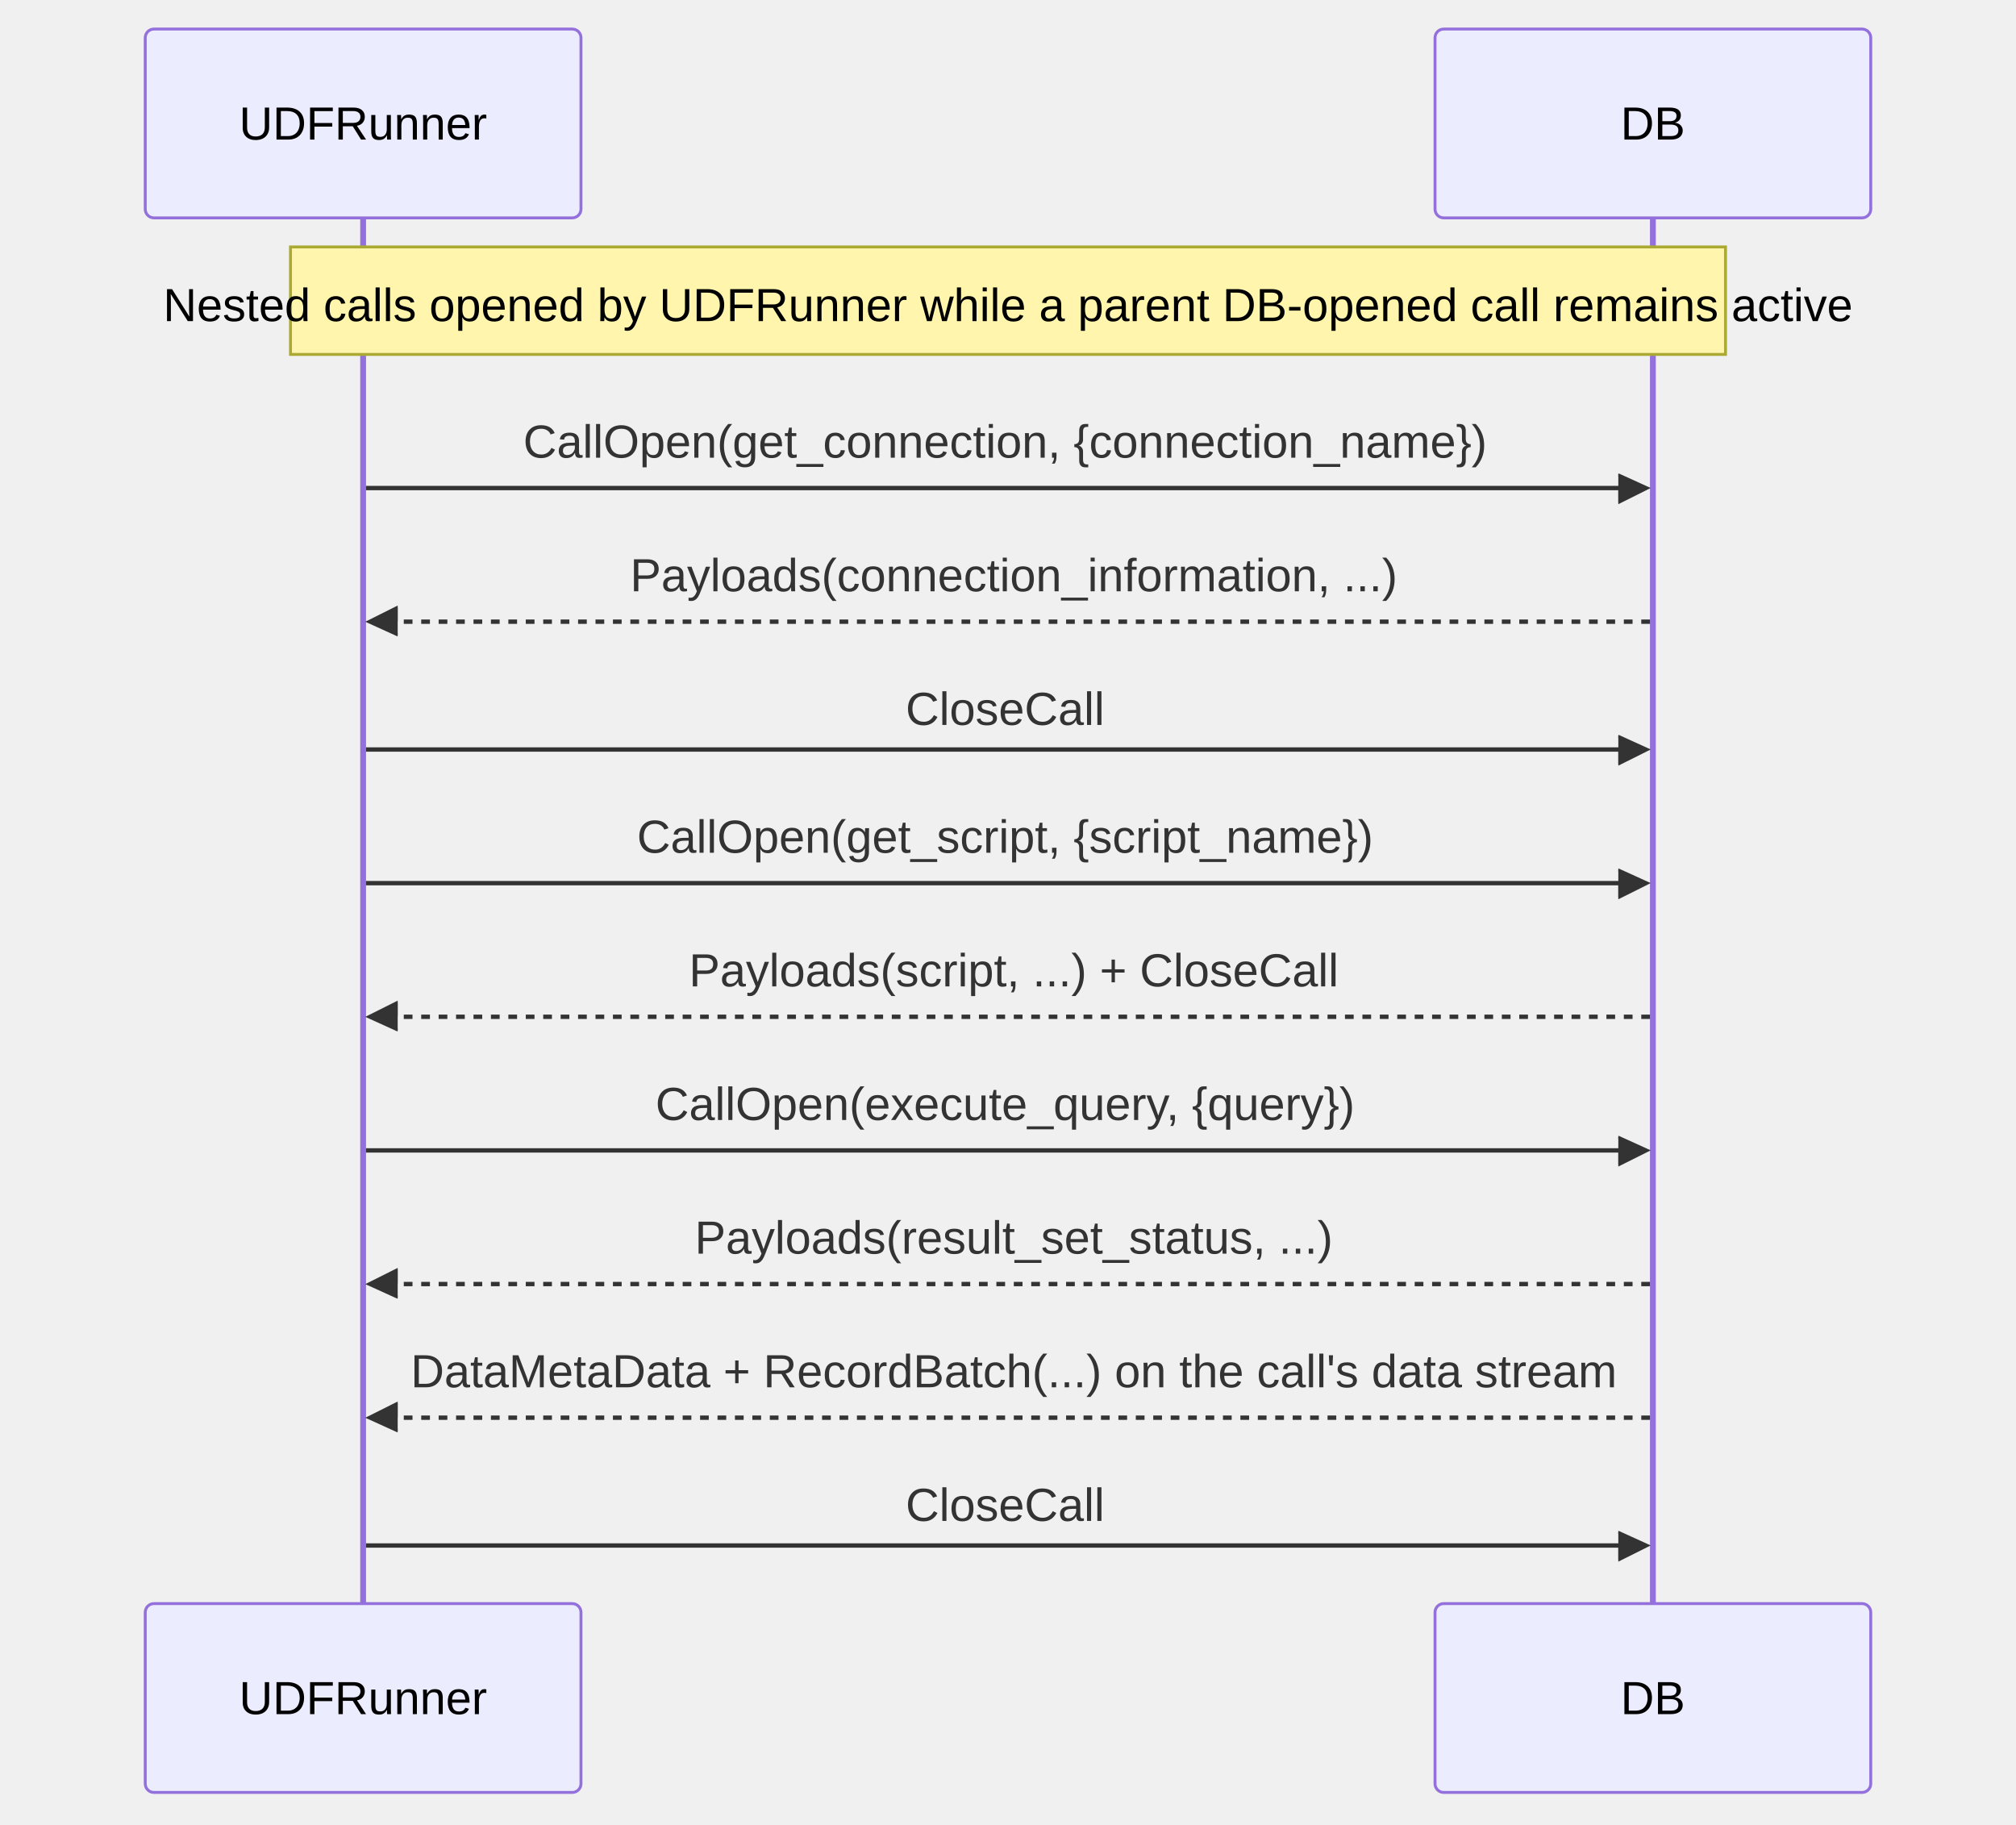
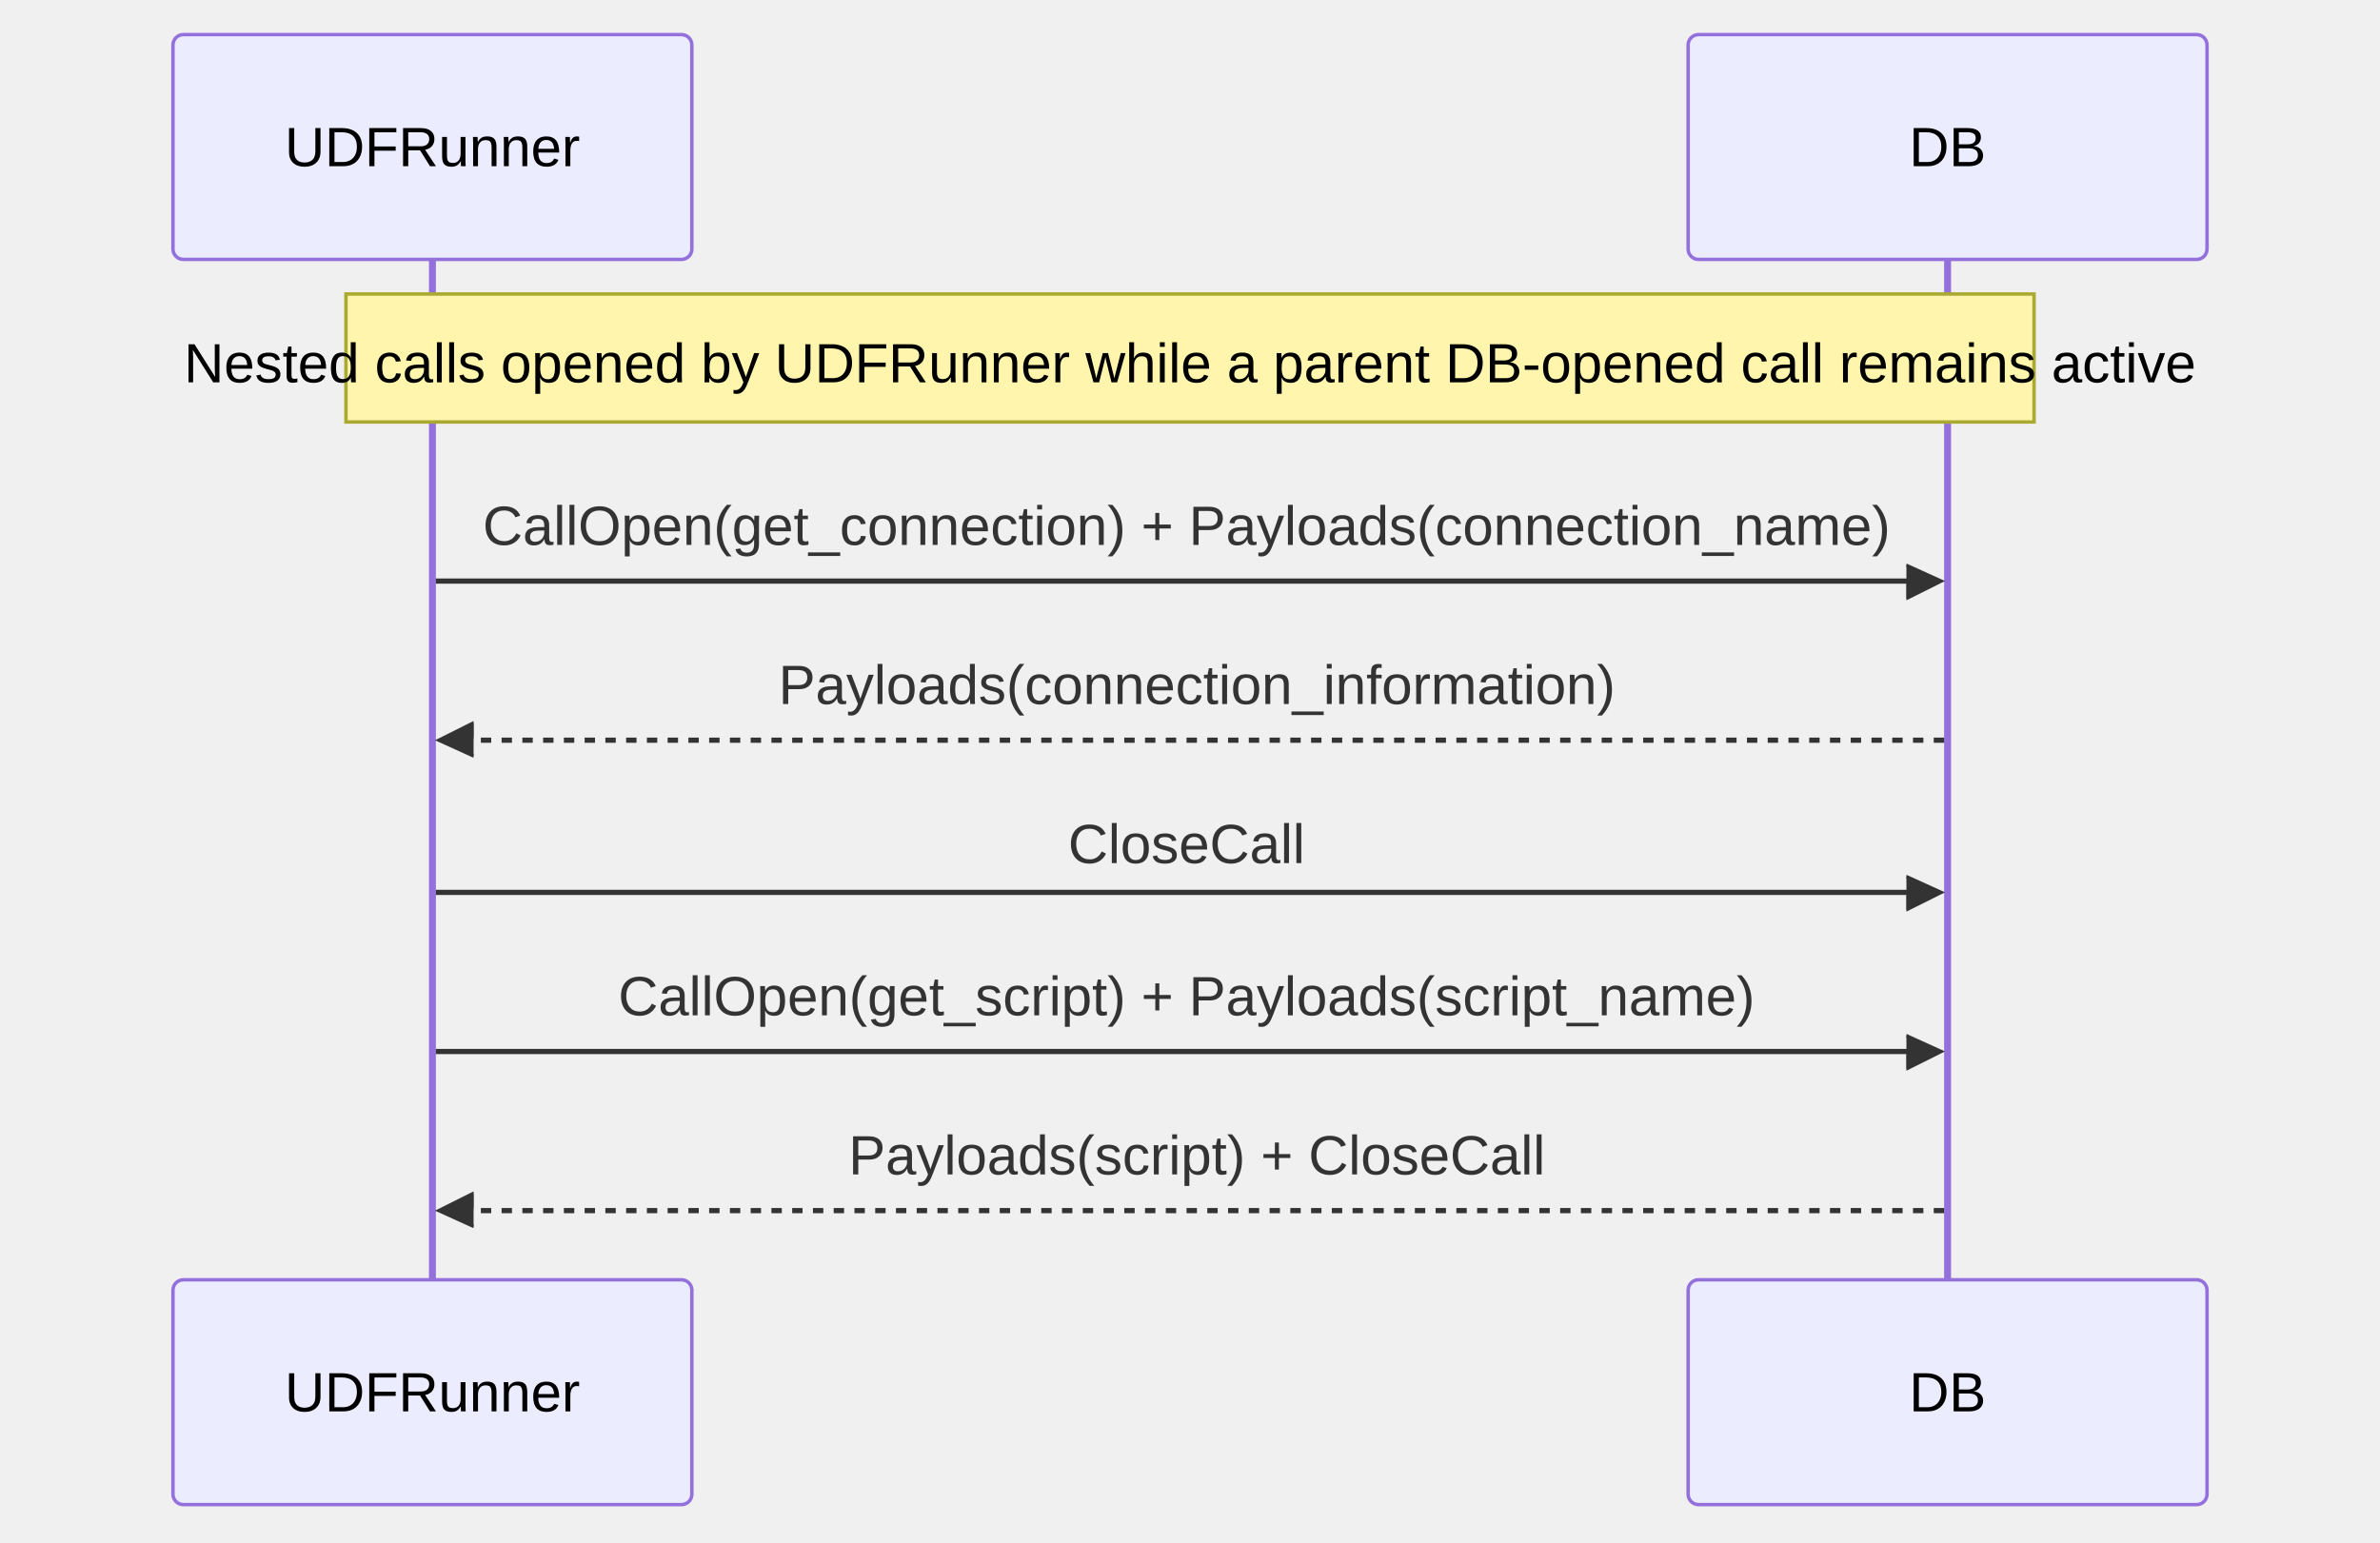
- <svg xmlns="http://www.w3.org/2000/svg" id="my-svg" width="100%" style="max-width: 694px; background-color: white;" viewBox="-50 -10 694 628" role="graphics-document document" aria-roledescription="sequence">
+ <svg xmlns="http://www.w3.org/2000/svg" id="my-svg" width="100%" style="max-width: 688px; background-color: white;" viewBox="-50 -10 688 446" role="graphics-document document" aria-roledescription="sequence">
  <g>
-     <rect x="444" y="542" fill="#eaeaea" stroke="#666" width="150" height="65" name="DB" rx="3" ry="3" class="actor actor-bottom" />
-     <text x="519" y="574.5" dominant-baseline="central" alignment-baseline="central" class="actor actor-box" style="text-anchor: middle; font-size: 16px; font-weight: 400;">
-       <tspan x="519" dy="0">DB</tspan>
+     <rect x="438" y="360" fill="#eaeaea" stroke="#666" width="150" height="65" name="DB" rx="3" ry="3" class="actor actor-bottom" />
+     <text x="513" y="392.5" dominant-baseline="central" alignment-baseline="central" class="actor actor-box" style="text-anchor: middle; font-size: 16px; font-weight: 400;">
+       <tspan x="513" dy="0">DB</tspan>
    </text>
  </g>
  <g>
-     <rect x="0" y="542" fill="#eaeaea" stroke="#666" width="150" height="65" name="UDFRunner" rx="3" ry="3" class="actor actor-bottom" />
-     <text x="75" y="574.5" dominant-baseline="central" alignment-baseline="central" class="actor actor-box" style="text-anchor: middle; font-size: 16px; font-weight: 400;">
+     <rect x="0" y="360" fill="#eaeaea" stroke="#666" width="150" height="65" name="UDFRunner" rx="3" ry="3" class="actor actor-bottom" />
+     <text x="75" y="392.5" dominant-baseline="central" alignment-baseline="central" class="actor actor-box" style="text-anchor: middle; font-size: 16px; font-weight: 400;">
      <tspan x="75" dy="0">UDFRunner</tspan>
    </text>
  </g>
  <g>
-     <line id="actor1" x1="519" y1="65" x2="519" y2="542" class="actor-line 200" stroke-width="0.5px" stroke="#999" name="DB" data-et="life-line" data-id="DB" />
+     <line id="actor1" x1="513" y1="65" x2="513" y2="360" class="actor-line 200" stroke-width="0.5px" stroke="#999" name="DB" data-et="life-line" data-id="DB" />
    <g id="root-1" data-et="participant" data-type="participant" data-id="DB">
-       <rect x="444" y="0" fill="#eaeaea" stroke="#666" width="150" height="65" name="DB" rx="3" ry="3" class="actor actor-top" />
-       <text x="519" y="32.5" dominant-baseline="central" alignment-baseline="central" class="actor actor-box" style="text-anchor: middle; font-size: 16px; font-weight: 400;">
-         <tspan x="519" dy="0">DB</tspan>
+       <rect x="438" y="0" fill="#eaeaea" stroke="#666" width="150" height="65" name="DB" rx="3" ry="3" class="actor actor-top" />
+       <text x="513" y="32.5" dominant-baseline="central" alignment-baseline="central" class="actor actor-box" style="text-anchor: middle; font-size: 16px; font-weight: 400;">
+         <tspan x="513" dy="0">DB</tspan>
      </text>
    </g>
  </g>
  <g>
-     <line id="actor0" x1="75" y1="65" x2="75" y2="542" class="actor-line 200" stroke-width="0.5px" stroke="#999" name="UDFRunner" data-et="life-line" data-id="UDFRunner" />
+     <line id="actor0" x1="75" y1="65" x2="75" y2="360" class="actor-line 200" stroke-width="0.5px" stroke="#999" name="UDFRunner" data-et="life-line" data-id="UDFRunner" />
    <g id="root-0" data-et="participant" data-type="participant" data-id="UDFRunner">
      <rect x="0" y="0" fill="#eaeaea" stroke="#666" width="150" height="65" name="UDFRunner" rx="3" ry="3" class="actor actor-top" />
      <text x="75" y="32.5" dominant-baseline="central" alignment-baseline="central" class="actor actor-box" style="text-anchor: middle; font-size: 16px; font-weight: 400;">
        <tspan x="75" dy="0">UDFRunner</tspan>
      </text>
    </g>
  </g>
  <style>#my-svg{font-family:"trebuchet ms",verdana,arial,sans-serif;font-size:16px;fill:#333;}@keyframes edge-animation-frame{from{stroke-dashoffset:0;}}@keyframes dash{to{stroke-dashoffset:0;}}#my-svg .edge-animation-slow{stroke-dasharray:9,5!important;stroke-dashoffset:900;animation:dash 50s linear infinite;stroke-linecap:round;}#my-svg .edge-animation-fast{stroke-dasharray:9,5!important;stroke-dashoffset:900;animation:dash 20s linear infinite;stroke-linecap:round;}#my-svg .error-icon{fill:#552222;}#my-svg .error-text{fill:#552222;stroke:#552222;}#my-svg .edge-thickness-normal{stroke-width:1px;}#my-svg .edge-thickness-thick{stroke-width:3.5px;}#my-svg .edge-pattern-solid{stroke-dasharray:0;}#my-svg .edge-thickness-invisible{stroke-width:0;fill:none;}#my-svg .edge-pattern-dashed{stroke-dasharray:3;}#my-svg .edge-pattern-dotted{stroke-dasharray:2;}#my-svg .marker{fill:#333333;stroke:#333333;}#my-svg .marker.cross{stroke:#333333;}#my-svg svg{font-family:"trebuchet ms",verdana,arial,sans-serif;font-size:16px;}#my-svg p{margin:0;}#my-svg .actor{stroke:#9370DB;fill:#ECECFF;stroke-width:1;}#my-svg rect.actor.outer-path[data-look="neo"]{filter:drop-shadow(1px 2px 2px rgba(185, 185, 185, 1));}#my-svg rect.note[data-look="neo"]{stroke:#aaaa33;fill:#fff5ad;filter:drop-shadow(1px 2px 2px rgba(185, 185, 185, 1));}#my-svg text.actor&gt;tspan{fill:black;stroke:none;}#my-svg .actor-line{stroke:#9370DB;}#my-svg .innerArc{stroke-width:1.5;stroke-dasharray:none;}#my-svg .messageLine0{stroke-width:1.5;stroke-dasharray:none;stroke:#333;}#my-svg .messageLine1{stroke-width:1.5;stroke-dasharray:2,2;stroke:#333;}#my-svg [id$="-arrowhead"] path{fill:#333;stroke:#333;}#my-svg .sequenceNumber{fill:white;}#my-svg [id$="-sequencenumber"]{fill:#333;}#my-svg [id$="-crosshead"] path{fill:#333;stroke:#333;}#my-svg .messageText{fill:#333;stroke:none;}#my-svg .labelBox{stroke:#9370DB;fill:#ECECFF;filter:none;}#my-svg .labelText,#my-svg .labelText&gt;tspan{fill:black;stroke:none;}#my-svg .loopText,#my-svg .loopText&gt;tspan{fill:black;stroke:none;}#my-svg .sectionTitle,#my-svg .sectionTitle&gt;tspan{fill:black;stroke:none;}#my-svg .loopLine{stroke-width:2px;stroke-dasharray:2,2;stroke:#9370DB;fill:#9370DB;}#my-svg .note{stroke:#aaaa33;fill:#fff5ad;}#my-svg .noteText,#my-svg .noteText&gt;tspan{fill:black;stroke:none;font-weight:normal;}#my-svg .activation0{fill:#f4f4f4;stroke:#666;}#my-svg .activation1{fill:#f4f4f4;stroke:#666;}#my-svg .activation2{fill:#f4f4f4;stroke:#666;}#my-svg .actorPopupMenu{position:absolute;}#my-svg .actorPopupMenuPanel{position:absolute;fill:#ECECFF;box-shadow:0px 8px 16px 0px rgba(0,0,0,0.2);filter:drop-shadow(3px 5px 2px rgb(0 0 0 / 0.4));}#my-svg .actor-man circle,#my-svg line{fill:#ECECFF;stroke-width:2px;}#my-svg g rect.rect{filter:drop-shadow(1px 2px 2px rgba(185, 185, 185, 1));stroke:#9370DB;}#my-svg .node .neo-node{stroke:#9370DB;}#my-svg [data-look="neo"].node rect,#my-svg [data-look="neo"].cluster rect,#my-svg [data-look="neo"].node polygon{stroke:#9370DB;filter:drop-shadow(1px 2px 2px rgba(185, 185, 185, 1));}#my-svg [data-look="neo"].node path{stroke:#9370DB;stroke-width:1px;}#my-svg [data-look="neo"].node .outer-path{filter:drop-shadow(1px 2px 2px rgba(185, 185, 185, 1));}#my-svg [data-look="neo"].node .neo-line path{stroke:#9370DB;filter:none;}#my-svg [data-look="neo"].node circle{stroke:#9370DB;filter:drop-shadow(1px 2px 2px rgba(185, 185, 185, 1));}#my-svg [data-look="neo"].node circle .state-start{fill:#000000;}#my-svg [data-look="neo"].icon-shape .icon{fill:#9370DB;filter:drop-shadow(1px 2px 2px rgba(185, 185, 185, 1));}#my-svg [data-look="neo"].icon-shape .icon-neo path{stroke:#9370DB;filter:drop-shadow(1px 2px 2px rgba(185, 185, 185, 1));}#my-svg :root{--mermaid-font-family:"trebuchet ms",verdana,arial,sans-serif;}</style>
  <g />
  <defs>
    <symbol id="my-svg-computer" width="24" height="24">
      <path transform="scale(.5)" d="M2 2v13h20v-13h-20zm18 11h-16v-9h16v9zm-10.228 6l.466-1h3.524l.467 1h-4.457zm14.228 3h-24l2-6h2.104l-1.33 4h18.45l-1.297-4h2.073l2 6zm-5-10h-14v-7h14v7z" />
    </symbol>
  </defs>
  <defs>
    <symbol id="my-svg-database" fill-rule="evenodd" clip-rule="evenodd">
      <path transform="scale(.5)" d="M12.258.001l.256.004.255.005.253.008.251.01.249.012.247.015.246.016.242.019.241.02.239.023.236.024.233.027.231.028.229.031.225.032.223.034.22.036.217.038.214.04.211.041.208.043.205.045.201.046.198.048.194.05.191.051.187.053.183.054.18.056.175.057.172.059.168.06.163.061.16.063.155.064.15.066.074.033.073.033.071.034.07.034.069.035.068.035.067.035.066.035.064.036.064.036.062.036.06.036.06.037.058.037.058.037.055.038.055.038.053.038.052.038.051.039.05.039.048.039.047.039.045.04.044.04.043.04.041.04.04.041.039.041.037.041.036.041.034.041.033.042.032.042.03.042.029.042.027.042.026.043.024.043.023.043.021.043.02.043.018.044.017.043.015.044.013.044.012.044.011.045.009.044.007.045.006.045.004.045.002.045.001.045v17l-.001.045-.002.045-.004.045-.006.045-.007.045-.009.044-.011.045-.012.044-.013.044-.015.044-.017.043-.018.044-.02.043-.021.043-.023.043-.024.043-.026.043-.027.042-.029.042-.03.042-.032.042-.033.042-.034.041-.036.041-.037.041-.039.041-.04.041-.041.04-.043.04-.044.04-.045.04-.047.039-.048.039-.05.039-.051.039-.052.038-.053.038-.055.038-.055.038-.058.037-.058.037-.06.037-.06.036-.062.036-.064.036-.064.036-.066.035-.067.035-.068.035-.069.035-.07.034-.071.034-.073.033-.074.033-.15.066-.155.064-.16.063-.163.061-.168.06-.172.059-.175.057-.18.056-.183.054-.187.053-.191.051-.194.05-.198.048-.201.046-.205.045-.208.043-.211.041-.214.04-.217.038-.22.036-.223.034-.225.032-.229.031-.231.028-.233.027-.236.024-.239.023-.241.02-.242.019-.246.016-.247.015-.249.012-.251.01-.253.008-.255.005-.256.004-.258.001-.258-.001-.256-.004-.255-.005-.253-.008-.251-.01-.249-.012-.247-.015-.245-.016-.243-.019-.241-.02-.238-.023-.236-.024-.234-.027-.231-.028-.228-.031-.226-.032-.223-.034-.22-.036-.217-.038-.214-.04-.211-.041-.208-.043-.204-.045-.201-.046-.198-.048-.195-.05-.19-.051-.187-.053-.184-.054-.179-.056-.176-.057-.172-.059-.167-.06-.164-.061-.159-.063-.155-.064-.151-.066-.074-.033-.072-.033-.072-.034-.07-.034-.069-.035-.068-.035-.067-.035-.066-.035-.064-.036-.063-.036-.062-.036-.061-.036-.06-.037-.058-.037-.057-.037-.056-.038-.055-.038-.053-.038-.052-.038-.051-.039-.049-.039-.049-.039-.046-.039-.046-.04-.044-.04-.043-.04-.041-.04-.04-.041-.039-.041-.037-.041-.036-.041-.034-.041-.033-.042-.032-.042-.03-.042-.029-.042-.027-.042-.026-.043-.024-.043-.023-.043-.021-.043-.02-.043-.018-.044-.017-.043-.015-.044-.013-.044-.012-.044-.011-.045-.009-.044-.007-.045-.006-.045-.004-.045-.002-.045-.001-.045v-17l.001-.045.002-.045.004-.045.006-.045.007-.045.009-.044.011-.045.012-.044.013-.044.015-.044.017-.043.018-.044.02-.043.021-.043.023-.043.024-.043.026-.043.027-.042.029-.042.03-.042.032-.042.033-.042.034-.041.036-.041.037-.041.039-.041.04-.041.041-.04.043-.04.044-.04.046-.04.046-.039.049-.039.049-.039.051-.039.052-.038.053-.038.055-.038.056-.038.057-.037.058-.037.06-.037.061-.036.062-.036.063-.036.064-.036.066-.035.067-.035.068-.035.069-.035.07-.034.072-.034.072-.033.074-.033.151-.066.155-.064.159-.063.164-.061.167-.06.172-.059.176-.057.179-.056.184-.054.187-.053.19-.051.195-.05.198-.048.201-.046.204-.045.208-.043.211-.041.214-.04.217-.038.22-.036.223-.034.226-.032.228-.031.231-.028.234-.027.236-.024.238-.023.241-.02.243-.019.245-.016.247-.015.249-.012.251-.01.253-.008.255-.005.256-.004.258-.001.258.001zm-9.258 20.499v.01l.001.021.003.021.004.022.005.021.006.022.007.022.009.023.01.022.011.023.012.023.013.023.015.023.016.024.017.023.018.024.019.024.021.024.022.025.023.024.024.025.052.049.056.05.061.051.066.051.07.051.075.051.079.052.084.052.088.052.092.052.097.052.102.051.105.052.11.052.114.051.119.051.123.051.127.05.131.05.135.05.139.048.144.049.147.047.152.047.155.047.16.045.163.045.167.043.171.043.176.041.178.041.183.039.187.039.19.037.194.035.197.035.202.033.204.031.209.03.212.029.216.027.219.025.222.024.226.021.23.02.233.018.236.016.24.015.243.012.246.01.249.008.253.005.256.004.259.001.26-.001.257-.004.254-.005.25-.008.247-.011.244-.012.241-.014.237-.016.233-.018.231-.021.226-.021.224-.024.22-.026.216-.027.212-.028.21-.031.205-.031.202-.034.198-.034.194-.036.191-.037.187-.039.183-.04.179-.04.175-.042.172-.043.168-.044.163-.045.16-.046.155-.046.152-.047.148-.048.143-.049.139-.049.136-.05.131-.05.126-.05.123-.051.118-.052.114-.051.11-.052.106-.052.101-.052.096-.052.092-.052.088-.053.083-.051.079-.052.074-.052.07-.051.065-.051.06-.051.056-.05.051-.05.023-.024.023-.025.021-.024.02-.024.019-.024.018-.024.017-.024.015-.023.014-.024.013-.023.012-.023.01-.023.01-.022.008-.022.006-.022.006-.022.004-.022.004-.021.001-.021.001-.021v-4.127l-.077.055-.08.053-.083.054-.085.053-.087.052-.09.052-.093.051-.095.05-.097.05-.1.049-.102.049-.105.048-.106.047-.109.047-.111.046-.114.045-.115.045-.118.044-.12.043-.122.042-.124.042-.126.041-.128.04-.13.04-.132.038-.134.038-.135.037-.138.037-.139.035-.142.035-.143.034-.144.033-.147.032-.148.031-.15.03-.151.03-.153.029-.154.027-.156.027-.158.026-.159.025-.161.024-.162.023-.163.022-.165.021-.166.02-.167.019-.169.018-.169.017-.171.016-.173.015-.173.014-.175.013-.175.012-.177.011-.178.01-.179.008-.179.008-.181.006-.182.005-.182.004-.184.003-.184.002h-.37l-.184-.002-.184-.003-.182-.004-.182-.005-.181-.006-.179-.008-.179-.008-.178-.01-.176-.011-.176-.012-.175-.013-.173-.014-.172-.015-.171-.016-.17-.017-.169-.018-.167-.019-.166-.02-.165-.021-.163-.022-.162-.023-.161-.024-.159-.025-.157-.026-.156-.027-.155-.027-.153-.029-.151-.03-.15-.03-.148-.031-.146-.032-.145-.033-.143-.034-.141-.035-.14-.035-.137-.037-.136-.037-.134-.038-.132-.038-.13-.04-.128-.04-.126-.041-.124-.042-.122-.042-.12-.044-.117-.043-.116-.045-.113-.045-.112-.046-.109-.047-.106-.047-.105-.048-.102-.049-.1-.049-.097-.05-.095-.05-.093-.052-.09-.051-.087-.052-.085-.053-.083-.054-.08-.054-.077-.054v4.127zm0-5.654v.011l.001.021.003.021.004.021.005.022.006.022.007.022.009.022.01.022.011.023.012.023.013.023.015.024.016.023.017.024.018.024.019.024.021.024.022.024.023.025.024.024.052.05.056.05.061.05.066.051.07.051.075.052.079.051.084.052.088.052.092.052.097.052.102.052.105.052.11.051.114.051.119.052.123.05.127.051.131.05.135.049.139.049.144.048.147.048.152.047.155.046.16.045.163.045.167.044.171.042.176.042.178.04.183.04.187.038.19.037.194.036.197.034.202.033.204.032.209.03.212.028.216.027.219.025.222.024.226.022.23.02.233.018.236.016.24.014.243.012.246.01.249.008.253.006.256.003.259.001.26-.001.257-.003.254-.006.25-.008.247-.01.244-.012.241-.015.237-.016.233-.018.231-.02.226-.022.224-.024.22-.025.216-.027.212-.029.21-.03.205-.032.202-.033.198-.035.194-.036.191-.037.187-.039.183-.039.179-.041.175-.042.172-.043.168-.044.163-.045.16-.045.155-.047.152-.047.148-.048.143-.048.139-.05.136-.049.131-.05.126-.051.123-.051.118-.051.114-.052.11-.052.106-.052.101-.052.096-.052.092-.052.088-.052.083-.052.079-.052.074-.051.07-.052.065-.051.06-.05.056-.051.051-.049.023-.025.023-.024.021-.025.02-.024.019-.024.018-.024.017-.024.015-.023.014-.023.013-.024.012-.022.01-.023.01-.023.008-.022.006-.022.006-.022.004-.021.004-.022.001-.021.001-.021v-4.139l-.077.054-.08.054-.083.054-.085.052-.087.053-.09.051-.093.051-.095.051-.097.05-.1.049-.102.049-.105.048-.106.047-.109.047-.111.046-.114.045-.115.044-.118.044-.12.044-.122.042-.124.042-.126.041-.128.04-.13.039-.132.039-.134.038-.135.037-.138.036-.139.036-.142.035-.143.033-.144.033-.147.033-.148.031-.15.03-.151.03-.153.028-.154.028-.156.027-.158.026-.159.025-.161.024-.162.023-.163.022-.165.021-.166.02-.167.019-.169.018-.169.017-.171.016-.173.015-.173.014-.175.013-.175.012-.177.011-.178.009-.179.009-.179.007-.181.007-.182.005-.182.004-.184.003-.184.002h-.37l-.184-.002-.184-.003-.182-.004-.182-.005-.181-.007-.179-.007-.179-.009-.178-.009-.176-.011-.176-.012-.175-.013-.173-.014-.172-.015-.171-.016-.17-.017-.169-.018-.167-.019-.166-.02-.165-.021-.163-.022-.162-.023-.161-.024-.159-.025-.157-.026-.156-.027-.155-.028-.153-.028-.151-.03-.15-.03-.148-.031-.146-.033-.145-.033-.143-.033-.141-.035-.14-.036-.137-.036-.136-.037-.134-.038-.132-.039-.13-.039-.128-.04-.126-.041-.124-.042-.122-.043-.12-.043-.117-.044-.116-.044-.113-.046-.112-.046-.109-.046-.106-.047-.105-.048-.102-.049-.1-.049-.097-.05-.095-.051-.093-.051-.09-.051-.087-.053-.085-.052-.083-.054-.08-.054-.077-.054v4.139zm0-5.666v.011l.001.02.003.022.004.021.005.022.006.021.007.022.009.023.01.022.011.023.012.023.013.023.015.023.016.024.017.024.018.023.019.024.021.025.022.024.023.024.024.025.052.05.056.05.061.05.066.051.07.051.075.052.079.051.084.052.088.052.092.052.097.052.102.052.105.051.11.052.114.051.119.051.123.051.127.05.131.05.135.05.139.049.144.048.147.048.152.047.155.046.16.045.163.045.167.043.171.043.176.042.178.04.183.04.187.038.19.037.194.036.197.034.202.033.204.032.209.03.212.028.216.027.219.025.222.024.226.021.23.02.233.018.236.017.24.014.243.012.246.01.249.008.253.006.256.003.259.001.26-.001.257-.003.254-.006.25-.008.247-.01.244-.013.241-.014.237-.016.233-.018.231-.02.226-.022.224-.024.22-.025.216-.027.212-.029.21-.03.205-.032.202-.033.198-.035.194-.036.191-.037.187-.039.183-.039.179-.041.175-.042.172-.043.168-.044.163-.045.16-.045.155-.047.152-.047.148-.048.143-.049.139-.049.136-.049.131-.051.126-.05.123-.051.118-.052.114-.051.11-.052.106-.052.101-.052.096-.052.092-.052.088-.052.083-.052.079-.052.074-.052.07-.051.065-.051.06-.051.056-.05.051-.049.023-.025.023-.025.021-.024.02-.024.019-.024.018-.024.017-.024.015-.023.014-.024.013-.023.012-.023.01-.022.01-.023.008-.022.006-.022.006-.022.004-.022.004-.021.001-.021.001-.021v-4.153l-.077.054-.08.054-.083.053-.085.053-.087.053-.09.051-.093.051-.095.051-.097.05-.1.049-.102.048-.105.048-.106.048-.109.046-.111.046-.114.046-.115.044-.118.044-.12.043-.122.043-.124.042-.126.041-.128.04-.13.039-.132.039-.134.038-.135.037-.138.036-.139.036-.142.034-.143.034-.144.033-.147.032-.148.032-.15.03-.151.03-.153.028-.154.028-.156.027-.158.026-.159.024-.161.024-.162.023-.163.023-.165.021-.166.02-.167.019-.169.018-.169.017-.171.016-.173.015-.173.014-.175.013-.175.012-.177.01-.178.01-.179.009-.179.007-.181.006-.182.006-.182.004-.184.003-.184.001-.185.001-.185-.001-.184-.001-.184-.003-.182-.004-.182-.006-.181-.006-.179-.007-.179-.009-.178-.01-.176-.01-.176-.012-.175-.013-.173-.014-.172-.015-.171-.016-.17-.017-.169-.018-.167-.019-.166-.02-.165-.021-.163-.023-.162-.023-.161-.024-.159-.024-.157-.026-.156-.027-.155-.028-.153-.028-.151-.03-.15-.03-.148-.032-.146-.032-.145-.033-.143-.034-.141-.034-.14-.036-.137-.036-.136-.037-.134-.038-.132-.039-.13-.039-.128-.041-.126-.041-.124-.041-.122-.043-.12-.043-.117-.044-.116-.044-.113-.046-.112-.046-.109-.046-.106-.048-.105-.048-.102-.048-.1-.05-.097-.049-.095-.051-.093-.051-.09-.052-.087-.052-.085-.053-.083-.053-.08-.054-.077-.054v4.153zm8.74-8.179l-.257.004-.254.005-.25.008-.247.011-.244.012-.241.014-.237.016-.233.018-.231.021-.226.022-.224.023-.22.026-.216.027-.212.028-.21.031-.205.032-.202.033-.198.034-.194.036-.191.038-.187.038-.183.04-.179.041-.175.042-.172.043-.168.043-.163.045-.16.046-.155.046-.152.048-.148.048-.143.048-.139.049-.136.05-.131.05-.126.051-.123.051-.118.051-.114.052-.11.052-.106.052-.101.052-.096.052-.092.052-.088.052-.083.052-.079.052-.074.051-.07.052-.065.051-.06.05-.056.05-.051.05-.023.025-.023.024-.021.024-.02.025-.019.024-.018.024-.017.023-.015.024-.014.023-.013.023-.012.023-.01.023-.01.022-.008.022-.006.023-.006.021-.004.022-.004.021-.001.021-.001.021.001.021.001.021.004.021.004.022.006.021.006.023.008.022.01.022.01.023.012.023.013.023.014.023.015.024.017.023.018.024.019.024.02.025.021.024.023.024.023.025.051.05.056.05.06.05.065.051.07.052.074.051.079.052.083.052.088.052.092.052.096.052.101.052.106.052.11.052.114.052.118.051.123.051.126.051.131.05.136.05.139.049.143.048.148.048.152.048.155.046.16.046.163.045.168.043.172.043.175.042.179.041.183.04.187.038.191.038.194.036.198.034.202.033.205.032.21.031.212.028.216.027.22.026.224.023.226.022.231.021.233.018.237.016.241.014.244.012.247.011.25.008.254.005.257.004.26.001.26-.001.257-.004.254-.005.25-.008.247-.011.244-.012.241-.014.237-.016.233-.018.231-.021.226-.022.224-.023.22-.026.216-.027.212-.028.21-.031.205-.032.202-.033.198-.034.194-.036.191-.038.187-.038.183-.04.179-.041.175-.042.172-.043.168-.043.163-.045.16-.046.155-.046.152-.048.148-.048.143-.048.139-.049.136-.05.131-.05.126-.051.123-.051.118-.051.114-.052.11-.052.106-.052.101-.052.096-.052.092-.052.088-.052.083-.052.079-.052.074-.051.07-.052.065-.051.06-.05.056-.05.051-.05.023-.025.023-.024.021-.024.02-.025.019-.024.018-.024.017-.023.015-.024.014-.023.013-.023.012-.023.01-.023.01-.022.008-.022.006-.023.006-.021.004-.022.004-.021.001-.021.001-.021-.001-.021-.001-.021-.004-.021-.004-.022-.006-.021-.006-.023-.008-.022-.01-.022-.01-.023-.012-.023-.013-.023-.014-.023-.015-.024-.017-.023-.018-.024-.019-.024-.02-.025-.021-.024-.023-.024-.023-.025-.051-.05-.056-.05-.06-.05-.065-.051-.07-.052-.074-.051-.079-.052-.083-.052-.088-.052-.092-.052-.096-.052-.101-.052-.106-.052-.11-.052-.114-.052-.118-.051-.123-.051-.126-.051-.131-.05-.136-.05-.139-.049-.143-.048-.148-.048-.152-.048-.155-.046-.16-.046-.163-.045-.168-.043-.172-.043-.175-.042-.179-.041-.183-.04-.187-.038-.191-.038-.194-.036-.198-.034-.202-.033-.205-.032-.21-.031-.212-.028-.216-.027-.22-.026-.224-.023-.226-.022-.231-.021-.233-.018-.237-.016-.241-.014-.244-.012-.247-.011-.25-.008-.254-.005-.257-.004-.26-.001-.26.001z" />
    </symbol>
  </defs>
  <defs>
    <symbol id="my-svg-clock" width="24" height="24">
      <path transform="scale(.5)" d="M12 2c5.514 0 10 4.486 10 10s-4.486 10-10 10-10-4.486-10-10 4.486-10 10-10zm0-2c-6.627 0-12 5.373-12 12s5.373 12 12 12 12-5.373 12-12-5.373-12-12-12zm5.848 12.459c.202.038.202.333.001.372-1.907.361-6.045 1.111-6.547 1.111-.719 0-1.301-.582-1.301-1.301 0-.512.77-5.447 1.125-7.445.034-.192.312-.181.343.014l.985 6.238 5.394 1.011z" />
    </symbol>
  </defs>
  <defs>
    <marker id="my-svg-arrowhead" refX="7.9" refY="5" markerUnits="userSpaceOnUse" markerWidth="12" markerHeight="12" orient="auto-start-reverse">
      <path d="M -1 0 L 10 5 L 0 10 z" />
    </marker>
  </defs>
  <defs>
    <marker id="my-svg-crosshead" markerWidth="15" markerHeight="8" orient="auto" refX="4" refY="4.5">
      <path fill="none" stroke="#000000" stroke-width="1pt" d="M 1,2 L 6,7 M 6,2 L 1,7" style="stroke-dasharray: 0, 0;" />
    </marker>
  </defs>
  <defs>
    <marker id="my-svg-filled-head" refX="15.5" refY="7" markerWidth="20" markerHeight="28" orient="auto">
      <path d="M 18,7 L9,13 L14,7 L9,1 Z" />
    </marker>
  </defs>
  <defs>
    <marker id="my-svg-sequencenumber" refX="15" refY="15" markerWidth="60" markerHeight="40" orient="auto">
      <circle cx="15" cy="15" r="6" />
    </marker>
  </defs>
  <defs>
    <marker id="my-svg-solidTopArrowHead" refX="7.9" refY="7.25" markerUnits="userSpaceOnUse" markerWidth="12" markerHeight="12" orient="auto-start-reverse">
      <path d="M 0 0 L 10 8 L 0 8 z" />
    </marker>
  </defs>
  <defs>
    <marker id="my-svg-solidBottomArrowHead" refX="7.9" refY="0.75" markerUnits="userSpaceOnUse" markerWidth="12" markerHeight="12" orient="auto-start-reverse">
      <path d="M 0 0 L 10 0 L 0 8 z" />
    </marker>
  </defs>
  <defs>
    <marker id="my-svg-stickTopArrowHead" refX="7.5" refY="7" markerUnits="userSpaceOnUse" markerWidth="12" markerHeight="12" orient="auto-start-reverse">
      <path d="M 0 0 L 7 7" stroke="black" stroke-width="1.5" fill="none" />
    </marker>
  </defs>
  <defs>
    <marker id="my-svg-stickBottomArrowHead" refX="7.5" refY="0" markerUnits="userSpaceOnUse" markerWidth="12" markerHeight="12" orient="auto-start-reverse">
      <path d="M 0 7 L 7 0" stroke="black" stroke-width="1.5" fill="none" />
    </marker>
  </defs>
  <g data-et="note" data-id="i0">
-     <rect x="50" y="75" fill="#EDF2AE" stroke="#666" width="494" height="37" class="note" />
-     <text x="297" y="80" text-anchor="middle" dominant-baseline="middle" alignment-baseline="middle" class="noteText" dy="1em" style="font-size: 16px; font-weight: 400;">
-       <tspan x="297">Nested calls opened by UDFRunner while a parent DB-opened call remains active</tspan>
+     <rect x="50" y="75" fill="#EDF2AE" stroke="#666" width="488" height="37" class="note" />
+     <text x="294" y="80" text-anchor="middle" dominant-baseline="middle" alignment-baseline="middle" class="noteText" dy="1em" style="font-size: 16px; font-weight: 400;">
+       <tspan x="294">Nested calls opened by UDFRunner while a parent DB-opened call remains active</tspan>
    </text>
  </g>
-   <text x="296" y="127" text-anchor="middle" dominant-baseline="middle" alignment-baseline="middle" class="messageText" dy="1em" style="font-size: 16px; font-weight: 400;">CallOpen(get_connection, {connection_name})</text>
-   <line x1="76" y1="158" x2="515" y2="158" class="messageLine0" data-et="message" data-id="i1" data-from="UDFRunner" data-to="DB" stroke-width="2" stroke="none" marker-end="url(#my-svg-arrowhead)" style="fill: none;" />
-   <text x="299" y="173" text-anchor="middle" dominant-baseline="middle" alignment-baseline="middle" class="messageText" dy="1em" style="font-size: 16px; font-weight: 400;">Payloads(connection_information, ...)</text>
-   <line x1="518" y1="204" x2="79" y2="204" class="messageLine1" data-et="message" data-id="i2" data-from="DB" data-to="UDFRunner" stroke-width="2" stroke="none" marker-end="url(#my-svg-arrowhead)" style="stroke-dasharray: 3, 3; fill: none;" />
-   <text x="296" y="219" text-anchor="middle" dominant-baseline="middle" alignment-baseline="middle" class="messageText" dy="1em" style="font-size: 16px; font-weight: 400;">CloseCall</text>
-   <line x1="76" y1="248" x2="515" y2="248" class="messageLine0" data-et="message" data-id="i3" data-from="UDFRunner" data-to="DB" stroke-width="2" stroke="none" marker-end="url(#my-svg-arrowhead)" style="fill: none;" />
-   <text x="296" y="263" text-anchor="middle" dominant-baseline="middle" alignment-baseline="middle" class="messageText" dy="1em" style="font-size: 16px; font-weight: 400;">CallOpen(get_script, {script_name})</text>
-   <line x1="76" y1="294" x2="515" y2="294" class="messageLine0" data-et="message" data-id="i4" data-from="UDFRunner" data-to="DB" stroke-width="2" stroke="none" marker-end="url(#my-svg-arrowhead)" style="fill: none;" />
-   <text x="299" y="309" text-anchor="middle" dominant-baseline="middle" alignment-baseline="middle" class="messageText" dy="1em" style="font-size: 16px; font-weight: 400;">Payloads(script, ...) + CloseCall</text>
-   <line x1="518" y1="340" x2="79" y2="340" class="messageLine1" data-et="message" data-id="i5" data-from="DB" data-to="UDFRunner" stroke-width="2" stroke="none" marker-end="url(#my-svg-arrowhead)" style="stroke-dasharray: 3, 3; fill: none;" />
-   <text x="296" y="355" text-anchor="middle" dominant-baseline="middle" alignment-baseline="middle" class="messageText" dy="1em" style="font-size: 16px; font-weight: 400;">CallOpen(execute_query, {query})</text>
-   <line x1="76" y1="386" x2="515" y2="386" class="messageLine0" data-et="message" data-id="i6" data-from="UDFRunner" data-to="DB" stroke-width="2" stroke="none" marker-end="url(#my-svg-arrowhead)" style="fill: none;" />
-   <text x="299" y="401" text-anchor="middle" dominant-baseline="middle" alignment-baseline="middle" class="messageText" dy="1em" style="font-size: 16px; font-weight: 400;">Payloads(result_set_status, ...)</text>
-   <line x1="518" y1="432" x2="79" y2="432" class="messageLine1" data-et="message" data-id="i7" data-from="DB" data-to="UDFRunner" stroke-width="2" stroke="none" marker-end="url(#my-svg-arrowhead)" style="stroke-dasharray: 3, 3; fill: none;" />
-   <text x="299" y="447" text-anchor="middle" dominant-baseline="middle" alignment-baseline="middle" class="messageText" dy="1em" style="font-size: 16px; font-weight: 400;">DataMetaData + RecordBatch(...) on the call's data stream</text>
-   <line x1="518" y1="478" x2="79" y2="478" class="messageLine1" data-et="message" data-id="i8" data-from="DB" data-to="UDFRunner" stroke-width="2" stroke="none" marker-end="url(#my-svg-arrowhead)" style="stroke-dasharray: 3, 3; fill: none;" />
-   <text x="296" y="493" text-anchor="middle" dominant-baseline="middle" alignment-baseline="middle" class="messageText" dy="1em" style="font-size: 16px; font-weight: 400;">CloseCall</text>
-   <line x1="76" y1="522" x2="515" y2="522" class="messageLine0" data-et="message" data-id="i9" data-from="UDFRunner" data-to="DB" stroke-width="2" stroke="none" marker-end="url(#my-svg-arrowhead)" style="fill: none;" />
+   <text x="293" y="127" text-anchor="middle" dominant-baseline="middle" alignment-baseline="middle" class="messageText" dy="1em" style="font-size: 16px; font-weight: 400;">CallOpen(get_connection) + Payloads(connection_name)</text>
+   <line x1="76" y1="158" x2="509" y2="158" class="messageLine0" data-et="message" data-id="i1" data-from="UDFRunner" data-to="DB" stroke-width="2" stroke="none" marker-end="url(#my-svg-arrowhead)" style="fill: none;" />
+   <text x="296" y="173" text-anchor="middle" dominant-baseline="middle" alignment-baseline="middle" class="messageText" dy="1em" style="font-size: 16px; font-weight: 400;">Payloads(connection_information)</text>
+   <line x1="512" y1="204" x2="79" y2="204" class="messageLine1" data-et="message" data-id="i2" data-from="DB" data-to="UDFRunner" stroke-width="2" stroke="none" marker-end="url(#my-svg-arrowhead)" style="stroke-dasharray: 3, 3; fill: none;" />
+   <text x="293" y="219" text-anchor="middle" dominant-baseline="middle" alignment-baseline="middle" class="messageText" dy="1em" style="font-size: 16px; font-weight: 400;">CloseCall</text>
+   <line x1="76" y1="248" x2="509" y2="248" class="messageLine0" data-et="message" data-id="i3" data-from="UDFRunner" data-to="DB" stroke-width="2" stroke="none" marker-end="url(#my-svg-arrowhead)" style="fill: none;" />
+   <text x="293" y="263" text-anchor="middle" dominant-baseline="middle" alignment-baseline="middle" class="messageText" dy="1em" style="font-size: 16px; font-weight: 400;">CallOpen(get_script) + Payloads(script_name)</text>
+   <line x1="76" y1="294" x2="509" y2="294" class="messageLine0" data-et="message" data-id="i4" data-from="UDFRunner" data-to="DB" stroke-width="2" stroke="none" marker-end="url(#my-svg-arrowhead)" style="fill: none;" />
+   <text x="296" y="309" text-anchor="middle" dominant-baseline="middle" alignment-baseline="middle" class="messageText" dy="1em" style="font-size: 16px; font-weight: 400;">Payloads(script) + CloseCall</text>
+   <line x1="512" y1="340" x2="79" y2="340" class="messageLine1" data-et="message" data-id="i5" data-from="DB" data-to="UDFRunner" stroke-width="2" stroke="none" marker-end="url(#my-svg-arrowhead)" style="stroke-dasharray: 3, 3; fill: none;" />
</svg>
